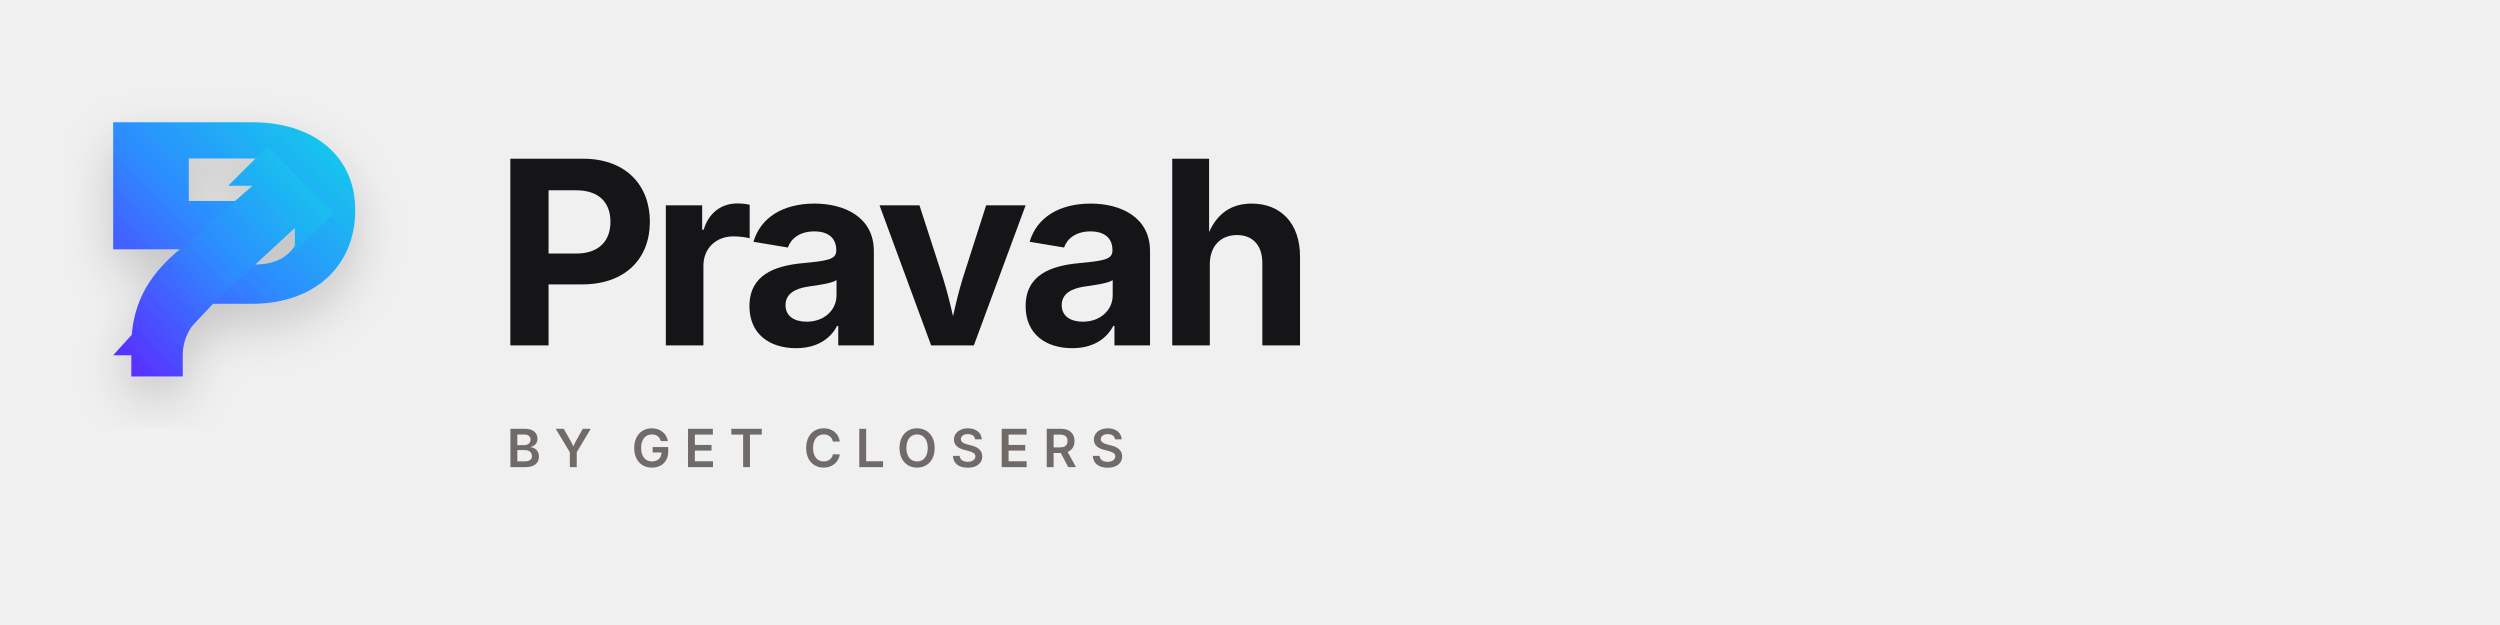
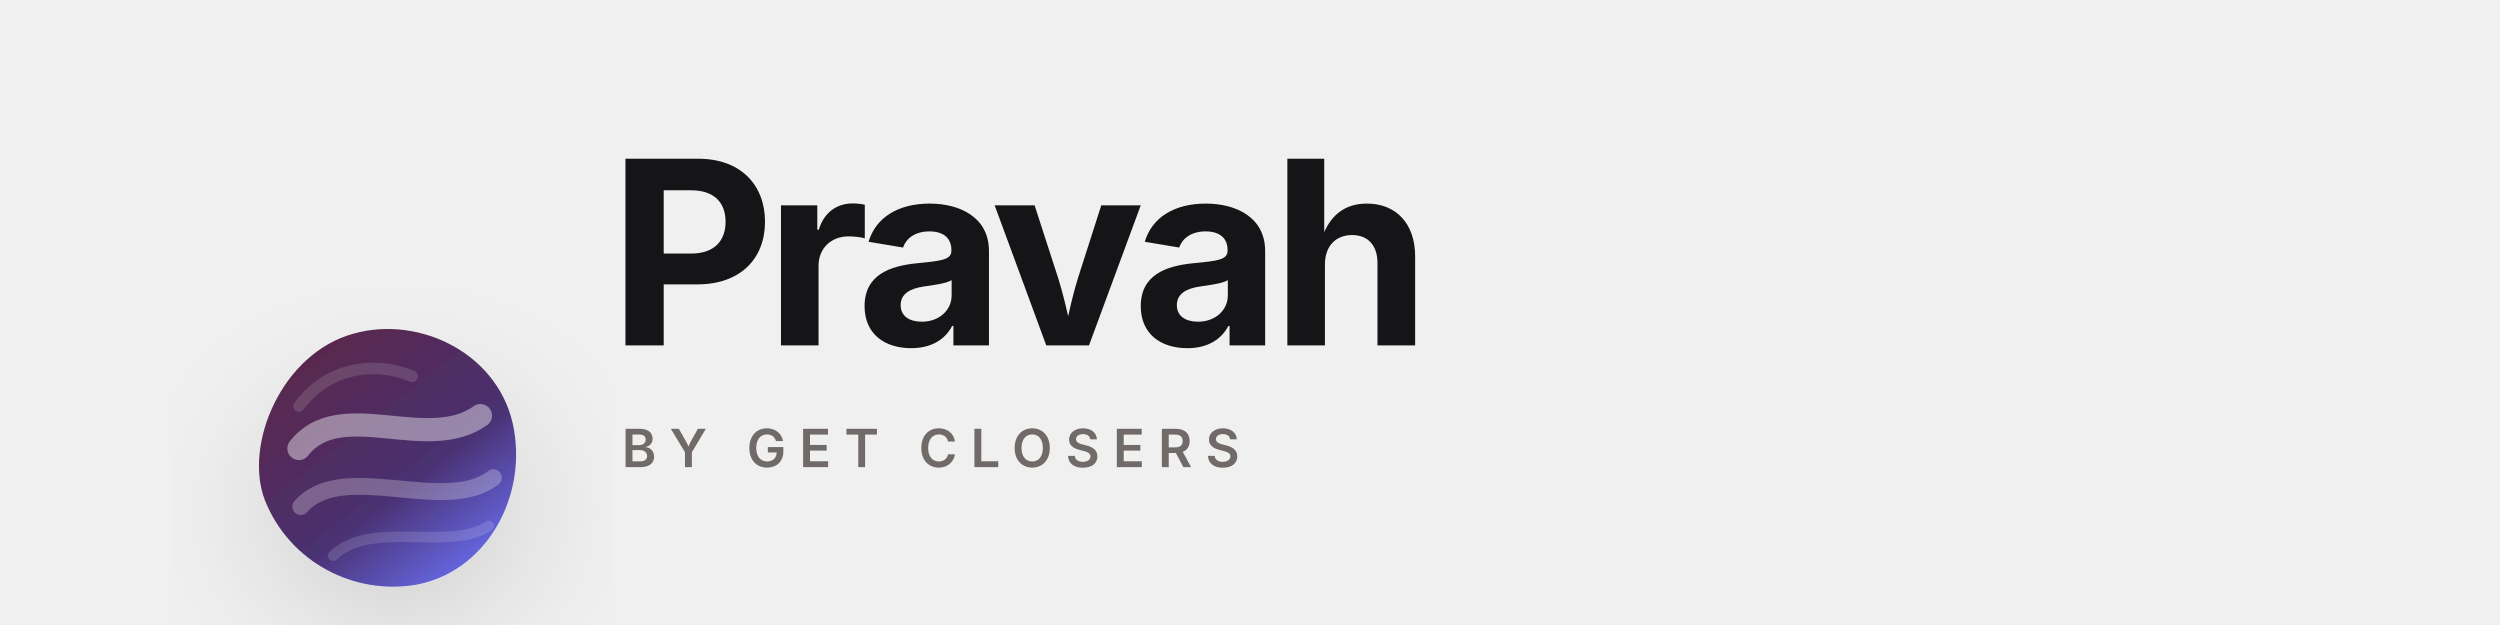
<svg xmlns="http://www.w3.org/2000/svg" viewBox="0 0 760 190" role="img" aria-labelledby="title desc">
  <defs>
-     <linearGradient id="g" x1="0" y1="1" x2="1" y2="0">
-       <stop offset="0" stop-color="#5b2cff" />
-       <stop offset=".48" stop-color="#2d8cff" />
-       <stop offset="1" stop-color="#11d4e8" />
+     <linearGradient id="pg" x1="0.2" y1="0" x2="0.8" y2="1">
+       <stop offset="0" stop-color="#5b2749" />
+       <stop offset="0.6" stop-color="#4a3070" />
+       <stop offset="1" stop-color="#696ff2" />
    </linearGradient>
    <filter id="s" x="-20%" y="-20%" width="140%" height="140%">
-       <feDropShadow dx="0" dy="7" stdDeviation="8" flood-opacity=".18" />
+       <feDropShadow dx="0" dy="5" stdDeviation="6" flood-opacity=".12" />
    </filter>
  </defs>
-   <g filter="url(#s)" transform="translate(16 16) scale(.92)">
-     <path d="M20 23h46c20 0 34 11 34 29 0 19-14 31-34 31H53l-16 17H20l20-22c5-5 9-8 15-8h12c10 0 16-6 16-18 0-11-6-17-17-17H45v14h25l-16 16H20z" fill="url(#g)" />
-     <path d="M26 97c0-13 5-23 16-32l24-21h-8l13-13 22 22-13 13v-8L54 82c-7 6-11 11-11 18v7H26z" fill="url(#g)" />
+   <g filter="url(#s)" transform="translate(60 95) scale(3.2) rotate(-7)">
+     <path fill="url(#pg)" d="M 14.5 3.8 C 21 2.8, 28.2 7.5, 28.5 14.8            C 28.8 21.6, 24 27.8, 17.5 28.2            C 11.5 28.5, 5.8 24.6, 4.2 18.5            C 2.8 13, 7.5 4.8, 14.5 3.8 Z" />
+     <path d="M 8.5 10 C 11.5 6.8, 16 6.5, 19.5 8.5" fill="none" stroke="#ffffff" stroke-width="1.1" stroke-linecap="round" opacity=".13" />
+     <path fill="none" stroke="rgba(255,255,255,0.42)" stroke-width="2.2" stroke-linecap="round" d="M 8 14 C 12.5 9.5, 20 16, 25.5 13" />
+     <path fill="none" stroke="rgba(255,255,255,0.26)" stroke-width="1.6" stroke-linecap="round" d="M 7.5 19.5 C 12 15.5, 21 22, 26 19" />
+     <path fill="none" stroke="rgba(255,255,255,0.14)" stroke-width="1" stroke-linecap="round" d="M 10 24.5 C 14 21.5, 21 25.5, 25 23.5" />
  </g>
-   <text x="150" y="105" font-family="Inter,Arial,sans-serif" font-size="78" font-weight="700" letter-spacing="-3" fill="#151416">Pravah</text>
-   <text x="154" y="142" font-family="Inter,Arial,sans-serif" font-size="16" font-weight="600" letter-spacing="4" fill="#706b68">BY GET CLOSERS</text>
+   <text x="185" y="105" font-family="Inter,Arial,sans-serif" font-size="78" font-weight="700" letter-spacing="-3" fill="#151416">Pravah</text>
+   <text x="189" y="142" font-family="Inter,Arial,sans-serif" font-size="16" font-weight="600" letter-spacing="4" fill="#706b68">BY GET CLOSERS</text>
</svg>
